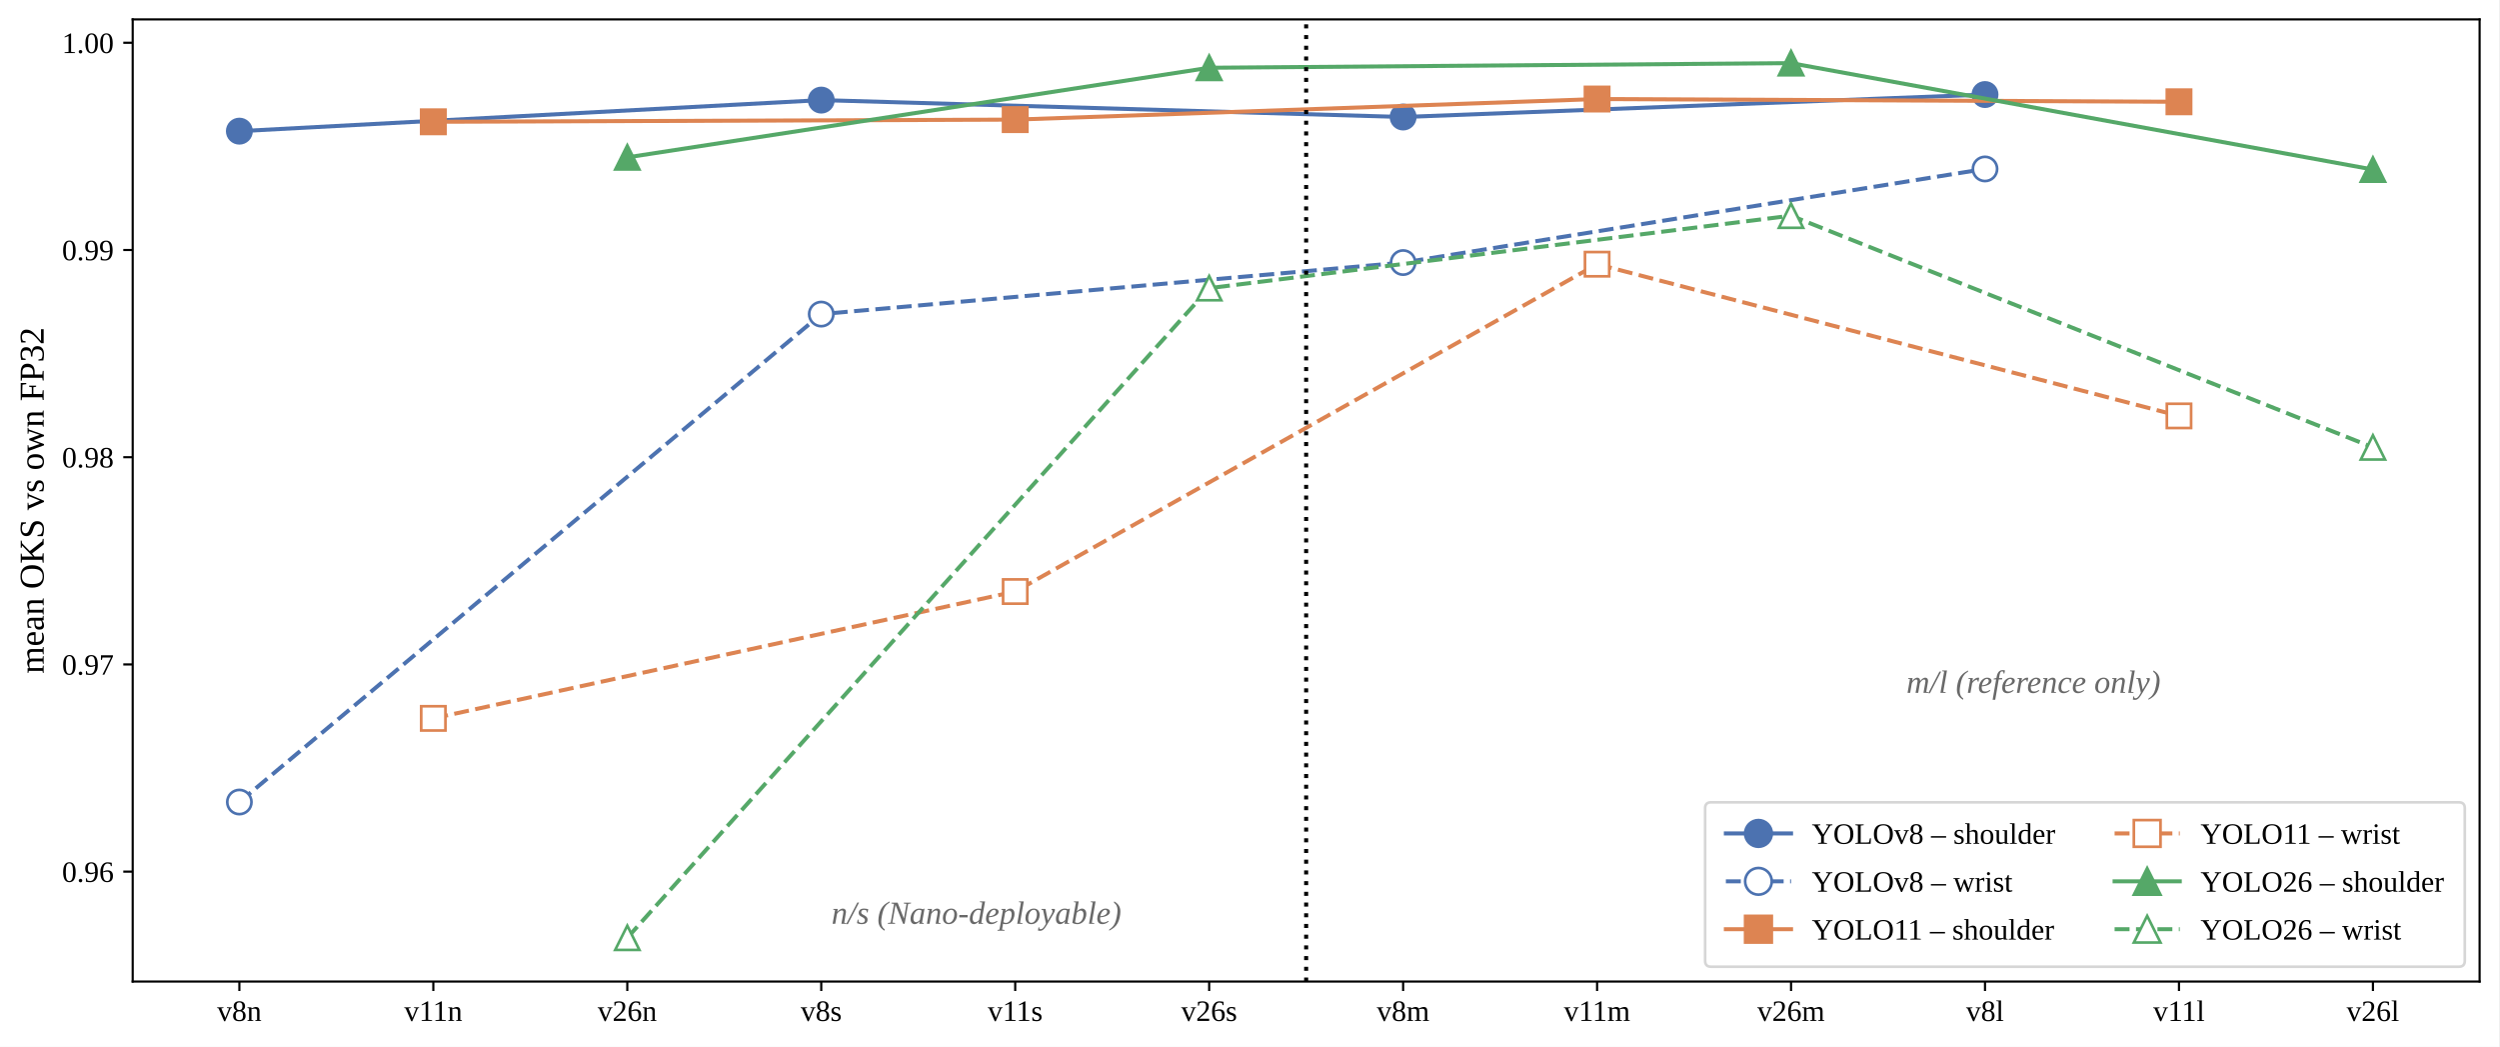
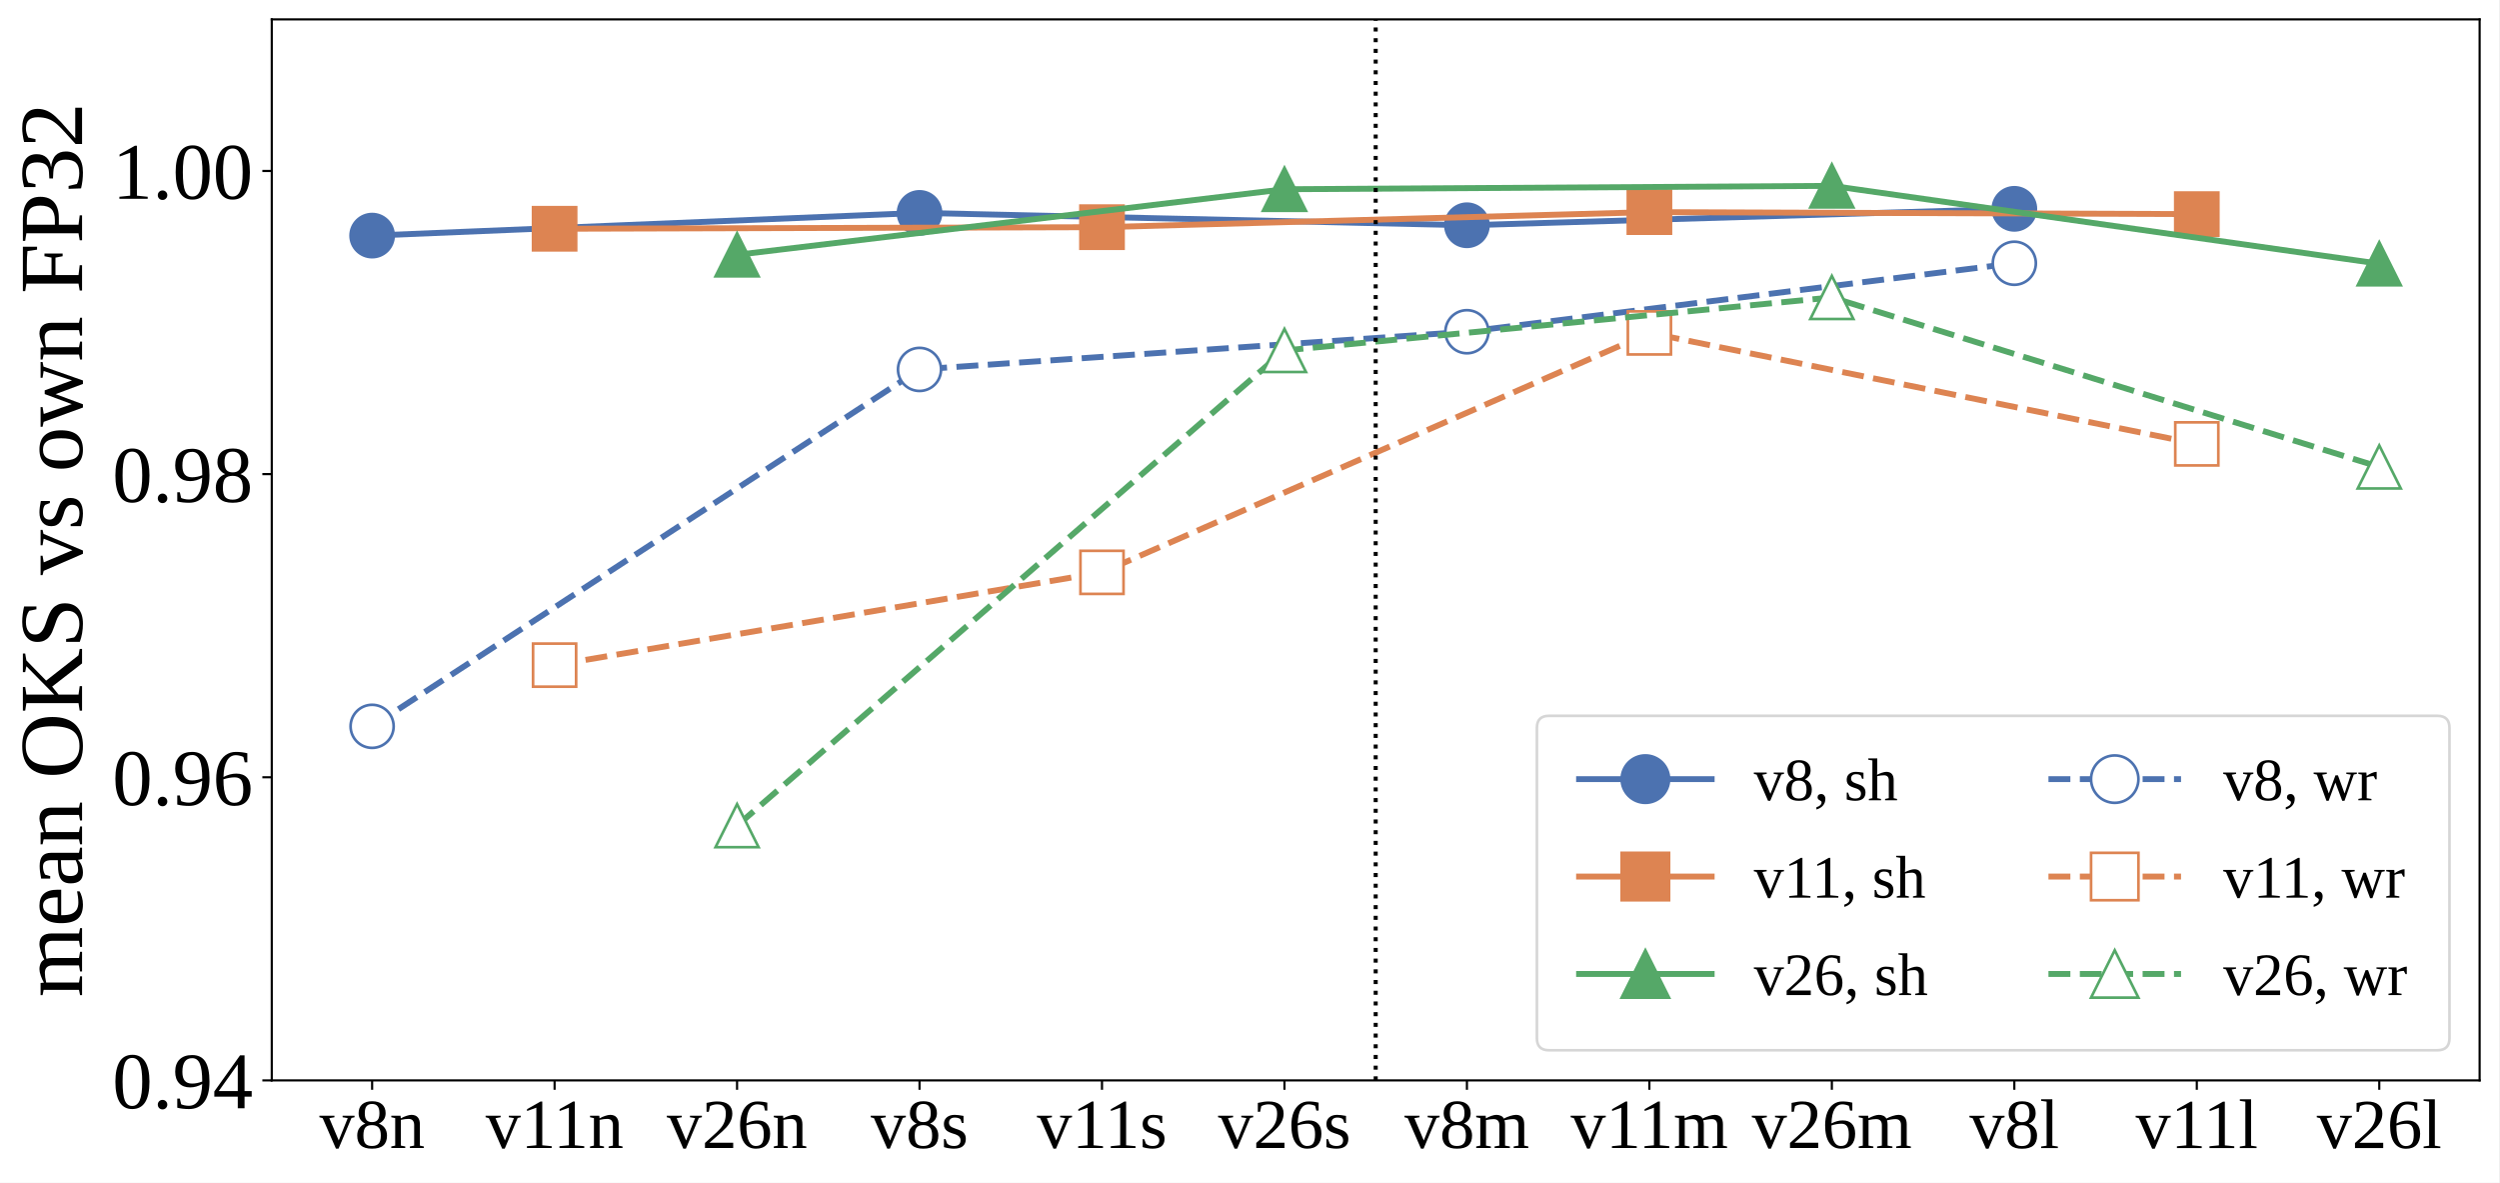
- <svg xmlns="http://www.w3.org/2000/svg" xmlns:xlink="http://www.w3.org/1999/xlink" width="927.89pt" height="388.518pt" viewBox="0 0 927.89 388.518" version="1.1">
+ <svg xmlns="http://www.w3.org/2000/svg" xmlns:xlink="http://www.w3.org/1999/xlink" width="928.481pt" height="439.227pt" viewBox="0 0 928.481 439.227" version="1.1">
  <defs>
    <style type="text/css">*{stroke-linejoin: round; stroke-linecap: butt}</style>
  </defs>
  <g id="figure_1">
    <g id="patch_1">
-       <path d="M 0 388.518  L 927.89 388.518  L 927.89 0  L 0 0  z " style="fill: #ffffff" />
+       <path d="M 0 439.227  L 928.481 439.227  L 928.481 0  L 0 0  z " style="fill: #ffffff" />
    </g>
    <g id="axes_1">
      <g id="patch_2">
-         <path d="M 49.269 364.306  L 920.69 364.306  L 920.69 7.2  L 49.269 7.2  z " style="fill: #ffffff" />
+         <path d="M 100.974 401.252  L 921.281 401.252  L 921.281 7.2  L 100.974 7.2  z " style="fill: #ffffff" />
      </g>
      <g id="matplotlib.axis_1">
        <g id="xtick_1">
          <g id="line2d_1">
            <defs>
-               <path id="mebf19d5b9d" d="M 0 0  L 0 3.5  " style="stroke: #000000; stroke-width: 0.8" />
+               <path id="m2d4d704c26" d="M 0 0  L 0 3.5  " style="stroke: #000000; stroke-width: 0.8" />
            </defs>
            <g>
-               <use xlink:href="#mebf19d5b9d" x="88.879" y="364.306" style="stroke: #000000; stroke-width: 0.8" />
+               <use xlink:href="#m2d4d704c26" x="138.26" y="401.252" style="stroke: #000000; stroke-width: 0.8" />
            </g>
          </g>
          <g id="text_1">
-             <text style="font-size: 11px; font-family: 'Times New Roman'; text-anchor: middle" x="88.879" y="378.933" transform="rotate(-0 88.87937 378.9329)">v8n</text>
+             <text style="font-size: 26.12px; font-family: 'Times New Roman'; text-anchor: middle" x="138.26" y="426.363" transform="rotate(-0 138.2605 426.3627)">v8n</text>
          </g>
        </g>
        <g id="xtick_2">
          <g id="line2d_2">
            <g>
-               <use xlink:href="#mebf19d5b9d" x="160.898" y="364.306" style="stroke: #000000; stroke-width: 0.8" />
+               <use xlink:href="#m2d4d704c26" x="206.054" y="401.252" style="stroke: #000000; stroke-width: 0.8" />
            </g>
          </g>
          <g id="text_2">
-             <text style="font-size: 11px; font-family: 'Times New Roman'; text-anchor: middle" x="160.898" y="378.933" transform="rotate(-0 160.8976 378.9329)">v11n</text>
+             <text style="font-size: 26.12px; font-family: 'Times New Roman'; text-anchor: middle" x="206.054" y="426.363" transform="rotate(-0 206.0544 426.3627)">v11n</text>
          </g>
        </g>
        <g id="xtick_3">
          <g id="line2d_3">
            <g>
-               <use xlink:href="#mebf19d5b9d" x="232.916" y="364.306" style="stroke: #000000; stroke-width: 0.8" />
+               <use xlink:href="#m2d4d704c26" x="273.848" y="401.252" style="stroke: #000000; stroke-width: 0.8" />
            </g>
          </g>
          <g id="text_3">
-             <text style="font-size: 11px; font-family: 'Times New Roman'; text-anchor: middle" x="232.916" y="378.933" transform="rotate(-0 232.9158 378.9329)">v26n</text>
+             <text style="font-size: 26.12px; font-family: 'Times New Roman'; text-anchor: middle" x="273.848" y="426.363" transform="rotate(-0 273.8484 426.3627)">v26n</text>
          </g>
        </g>
        <g id="xtick_4">
          <g id="line2d_4">
            <g>
-               <use xlink:href="#mebf19d5b9d" x="304.934" y="364.306" style="stroke: #000000; stroke-width: 0.8" />
+               <use xlink:href="#m2d4d704c26" x="341.642" y="401.252" style="stroke: #000000; stroke-width: 0.8" />
            </g>
          </g>
          <g id="text_4">
-             <text style="font-size: 11px; font-family: 'Times New Roman'; text-anchor: middle" x="304.934" y="378.933" transform="rotate(-0 304.9341 378.9329)">v8s</text>
+             <text style="font-size: 26.12px; font-family: 'Times New Roman'; text-anchor: middle" x="341.642" y="426.363" transform="rotate(-0 341.6423 426.3627)">v8s</text>
          </g>
        </g>
        <g id="xtick_5">
          <g id="line2d_5">
            <g>
-               <use xlink:href="#mebf19d5b9d" x="376.952" y="364.306" style="stroke: #000000; stroke-width: 0.8" />
+               <use xlink:href="#m2d4d704c26" x="409.436" y="401.252" style="stroke: #000000; stroke-width: 0.8" />
            </g>
          </g>
          <g id="text_5">
-             <text style="font-size: 11px; font-family: 'Times New Roman'; text-anchor: middle" x="376.952" y="378.933" transform="rotate(-0 376.9523 378.9329)">v11s</text>
+             <text style="font-size: 26.12px; font-family: 'Times New Roman'; text-anchor: middle" x="409.436" y="426.363" transform="rotate(-0 409.4363 426.3627)">v11s</text>
          </g>
        </g>
        <g id="xtick_6">
          <g id="line2d_6">
            <g>
-               <use xlink:href="#mebf19d5b9d" x="448.971" y="364.306" style="stroke: #000000; stroke-width: 0.8" />
+               <use xlink:href="#m2d4d704c26" x="477.23" y="401.252" style="stroke: #000000; stroke-width: 0.8" />
            </g>
          </g>
          <g id="text_6">
-             <text style="font-size: 11px; font-family: 'Times New Roman'; text-anchor: middle" x="448.971" y="378.933" transform="rotate(-0 448.9706 378.9329)">v26s</text>
+             <text style="font-size: 26.12px; font-family: 'Times New Roman'; text-anchor: middle" x="477.23" y="426.363" transform="rotate(-0 477.2302 426.3627)">v26s</text>
          </g>
        </g>
        <g id="xtick_7">
          <g id="line2d_7">
            <g>
-               <use xlink:href="#mebf19d5b9d" x="520.989" y="364.306" style="stroke: #000000; stroke-width: 0.8" />
+               <use xlink:href="#m2d4d704c26" x="545.024" y="401.252" style="stroke: #000000; stroke-width: 0.8" />
            </g>
          </g>
          <g id="text_7">
-             <text style="font-size: 11px; font-family: 'Times New Roman'; text-anchor: middle" x="520.989" y="378.933" transform="rotate(-0 520.9888 378.9329)">v8m</text>
+             <text style="font-size: 26.12px; font-family: 'Times New Roman'; text-anchor: middle" x="545.024" y="426.363" transform="rotate(-0 545.0242 426.3627)">v8m</text>
          </g>
        </g>
        <g id="xtick_8">
          <g id="line2d_8">
            <g>
-               <use xlink:href="#mebf19d5b9d" x="593.007" y="364.306" style="stroke: #000000; stroke-width: 0.8" />
+               <use xlink:href="#m2d4d704c26" x="612.818" y="401.252" style="stroke: #000000; stroke-width: 0.8" />
            </g>
          </g>
          <g id="text_8">
-             <text style="font-size: 11px; font-family: 'Times New Roman'; text-anchor: middle" x="593.007" y="378.933" transform="rotate(-0 593.007 378.9329)">v11m</text>
+             <text style="font-size: 26.12px; font-family: 'Times New Roman'; text-anchor: middle" x="612.818" y="426.363" transform="rotate(-0 612.8181 426.3627)">v11m</text>
          </g>
        </g>
        <g id="xtick_9">
          <g id="line2d_9">
            <g>
-               <use xlink:href="#mebf19d5b9d" x="665.025" y="364.306" style="stroke: #000000; stroke-width: 0.8" />
+               <use xlink:href="#m2d4d704c26" x="680.612" y="401.252" style="stroke: #000000; stroke-width: 0.8" />
            </g>
          </g>
          <g id="text_9">
-             <text style="font-size: 11px; font-family: 'Times New Roman'; text-anchor: middle" x="665.025" y="378.933" transform="rotate(-0 665.0253 378.9329)">v26m</text>
+             <text style="font-size: 26.12px; font-family: 'Times New Roman'; text-anchor: middle" x="680.612" y="426.363" transform="rotate(-0 680.6121 426.3627)">v26m</text>
          </g>
        </g>
        <g id="xtick_10">
          <g id="line2d_10">
            <g>
-               <use xlink:href="#mebf19d5b9d" x="737.043" y="364.306" style="stroke: #000000; stroke-width: 0.8" />
+               <use xlink:href="#m2d4d704c26" x="748.406" y="401.252" style="stroke: #000000; stroke-width: 0.8" />
            </g>
          </g>
          <g id="text_10">
-             <text style="font-size: 11px; font-family: 'Times New Roman'; text-anchor: middle" x="737.043" y="378.944" transform="rotate(-0 737.0435 378.9441)">v8l</text>
+             <text style="font-size: 26.12px; font-family: 'Times New Roman'; text-anchor: middle" x="748.406" y="426.389" transform="rotate(-0 748.406 426.3892)">v8l</text>
          </g>
        </g>
        <g id="xtick_11">
          <g id="line2d_11">
            <g>
-               <use xlink:href="#mebf19d5b9d" x="809.062" y="364.306" style="stroke: #000000; stroke-width: 0.8" />
+               <use xlink:href="#m2d4d704c26" x="816.2" y="401.252" style="stroke: #000000; stroke-width: 0.8" />
            </g>
          </g>
          <g id="text_11">
-             <text style="font-size: 11px; font-family: 'Times New Roman'; text-anchor: middle" x="809.062" y="378.944" transform="rotate(-0 809.0617 378.9441)">v11l</text>
+             <text style="font-size: 26.12px; font-family: 'Times New Roman'; text-anchor: middle" x="816.2" y="426.389" transform="rotate(-0 816.2 426.3892)">v11l</text>
          </g>
        </g>
        <g id="xtick_12">
          <g id="line2d_12">
            <g>
-               <use xlink:href="#mebf19d5b9d" x="881.08" y="364.306" style="stroke: #000000; stroke-width: 0.8" />
+               <use xlink:href="#m2d4d704c26" x="883.994" y="401.252" style="stroke: #000000; stroke-width: 0.8" />
            </g>
          </g>
          <g id="text_12">
-             <text style="font-size: 11px; font-family: 'Times New Roman'; text-anchor: middle" x="881.08" y="378.944" transform="rotate(-0 881.08 378.9441)">v26l</text>
+             <text style="font-size: 26.12px; font-family: 'Times New Roman'; text-anchor: middle" x="883.994" y="426.389" transform="rotate(-0 883.9939 426.3892)">v26l</text>
          </g>
        </g>
      </g>
      <g id="matplotlib.axis_2">
        <g id="ytick_1">
          <g id="line2d_13">
            <defs>
-               <path id="m94393e2279" d="M 0 0  L -3.5 0  " style="stroke: #000000; stroke-width: 0.8" />
+               <path id="m3ae238122a" d="M 0 0  L -3.5 0  " style="stroke: #000000; stroke-width: 0.8" />
            </defs>
            <g>
-               <use xlink:href="#m94393e2279" x="49.269" y="323.514" style="stroke: #000000; stroke-width: 0.8" />
+               <use xlink:href="#m3ae238122a" x="100.974" y="401.252" style="stroke: #000000; stroke-width: 0.8" />
            </g>
          </g>
          <g id="text_13">
-             <text style="font-size: 11px; font-family: 'Times New Roman'; text-anchor: end" x="42.269" y="327.327" transform="rotate(-0 42.26934 327.3272)">0.96</text>
+             <text style="font-size: 29.852px; font-family: 'Times New Roman'; text-anchor: end" x="93.974" y="411.601" transform="rotate(-0 93.97378 411.601)">0.94</text>
          </g>
        </g>
        <g id="ytick_2">
          <g id="line2d_14">
            <g>
-               <use xlink:href="#m94393e2279" x="49.269" y="246.604" style="stroke: #000000; stroke-width: 0.8" />
+               <use xlink:href="#m3ae238122a" x="100.974" y="288.666" style="stroke: #000000; stroke-width: 0.8" />
            </g>
          </g>
          <g id="text_14">
-             <text style="font-size: 11px; font-family: 'Times New Roman'; text-anchor: end" x="42.269" y="250.417" transform="rotate(-0 42.26934 250.4171)">0.97</text>
+             <text style="font-size: 29.852px; font-family: 'Times New Roman'; text-anchor: end" x="93.974" y="299.015" transform="rotate(-0 93.97378 299.0147)">0.96</text>
          </g>
        </g>
        <g id="ytick_3">
          <g id="line2d_15">
            <g>
-               <use xlink:href="#m94393e2279" x="49.269" y="169.693" style="stroke: #000000; stroke-width: 0.8" />
+               <use xlink:href="#m3ae238122a" x="100.974" y="176.079" style="stroke: #000000; stroke-width: 0.8" />
            </g>
          </g>
          <g id="text_15">
-             <text style="font-size: 11px; font-family: 'Times New Roman'; text-anchor: end" x="42.269" y="173.507" transform="rotate(-0 42.26934 173.5069)">0.98</text>
+             <text style="font-size: 29.852px; font-family: 'Times New Roman'; text-anchor: end" x="93.974" y="186.428" transform="rotate(-0 93.97378 186.4284)">0.98</text>
          </g>
        </g>
        <g id="ytick_4">
          <g id="line2d_16">
            <g>
-               <use xlink:href="#m94393e2279" x="49.269" y="92.783" style="stroke: #000000; stroke-width: 0.8" />
+               <use xlink:href="#m3ae238122a" x="100.974" y="63.493" style="stroke: #000000; stroke-width: 0.8" />
            </g>
          </g>
          <g id="text_16">
-             <text style="font-size: 11px; font-family: 'Times New Roman'; text-anchor: end" x="42.269" y="96.597" transform="rotate(-0 42.26934 96.59677)">0.99</text>
-           </g>
-         </g>
-         <g id="ytick_5">
-           <g id="line2d_17">
-             <g>
-               <use xlink:href="#m94393e2279" x="49.269" y="15.873" style="stroke: #000000; stroke-width: 0.8" />
-             </g>
-           </g>
-           <g id="text_17">
-             <text style="font-size: 11px; font-family: 'Times New Roman'; text-anchor: end" x="42.269" y="19.687" transform="rotate(-0 42.26934 19.68662)">1.00</text>
-           </g>
-         </g>
-         <g id="text_18">
-           <text style="font-size: 13px; font-family: 'Times New Roman'; text-anchor: middle" x="16.214" y="185.753" transform="rotate(-90 16.21367 185.753)">mean OKS vs own FP32</text>
+             <text style="font-size: 29.852px; font-family: 'Times New Roman'; text-anchor: end" x="93.974" y="73.842" transform="rotate(-0 93.97378 73.84214)">1.00</text>
+           </g>
+         </g>
+         <g id="text_17">
+           <text style="font-size: 33.583px; font-family: 'Times New Roman'; text-anchor: middle" x="30.485" y="204.226" transform="rotate(-90 30.48525 204.226)">mean OKS vs own FP32</text>
+         </g>
+       </g>
+       <g id="line2d_17">
+         <path d="M 138.26 87.505  L 341.642 79.069  L 545.024 83.663  L 748.406 77.56  " clip-path="url(#p56a1a24f0c)" style="fill: none; stroke: #4c72b0; stroke-width: 2.2; stroke-linecap: square" />
+         <defs>
+           <path id="m0bc72d9ed8" d="M 0 8  C 2.122 8 4.157 7.157 5.657 5.657  C 7.157 4.157 8 2.122 8 0  C 8 -2.122 7.157 -4.157 5.657 -5.657  C 4.157 -7.157 2.122 -8 0 -8  C -2.122 -8 -4.157 -7.157 -5.657 -5.657  C -7.157 -4.157 -8 -2.122 -8 0  C -8 2.122 -7.157 4.157 -5.657 5.657  C -4.157 7.157 -2.122 8 0 8  z " style="stroke: #4c72b0" />
+         </defs>
+         <g clip-path="url(#p56a1a24f0c)">
+           <use xlink:href="#m0bc72d9ed8" x="138.26" y="87.505" style="fill: #4c72b0; stroke: #4c72b0" />
+           <use xlink:href="#m0bc72d9ed8" x="341.642" y="79.069" style="fill: #4c72b0; stroke: #4c72b0" />
+           <use xlink:href="#m0bc72d9ed8" x="545.024" y="83.663" style="fill: #4c72b0; stroke: #4c72b0" />
+           <use xlink:href="#m0bc72d9ed8" x="748.406" y="77.56" style="fill: #4c72b0; stroke: #4c72b0" />
        </g>
      </g>
      <g id="line2d_18">
-         <path d="M 88.879 48.679  L 304.934 37.154  L 520.989 43.43  L 737.043 35.092  " clip-path="url(#p3ad12460ae)" style="fill: none; stroke: #4c72b0; stroke-width: 1.5; stroke-linecap: square" />
-         <defs>
-           <path id="m811d086d31" d="M 0 4.5  C 1.193 4.5 2.338 4.026 3.182 3.182  C 4.026 2.338 4.5 1.193 4.5 0  C 4.5 -1.193 4.026 -2.338 3.182 -3.182  C 2.338 -4.026 1.193 -4.5 0 -4.5  C -1.193 -4.5 -2.338 -4.026 -3.182 -3.182  C -4.026 -2.338 -4.5 -1.193 -4.5 0  C -4.5 1.193 -4.026 2.338 -3.182 3.182  C -2.338 4.026 -1.193 4.5 0 4.5  z " style="stroke: #4c72b0" />
-         </defs>
-         <g clip-path="url(#p3ad12460ae)">
-           <use xlink:href="#m811d086d31" x="88.879" y="48.679" style="fill: #4c72b0; stroke: #4c72b0" />
-           <use xlink:href="#m811d086d31" x="304.934" y="37.154" style="fill: #4c72b0; stroke: #4c72b0" />
-           <use xlink:href="#m811d086d31" x="520.989" y="43.43" style="fill: #4c72b0; stroke: #4c72b0" />
-           <use xlink:href="#m811d086d31" x="737.043" y="35.092" style="fill: #4c72b0; stroke: #4c72b0" />
+         <path d="M 138.26 269.757  L 341.642 137.201  L 545.024 123.203  L 748.406 97.768  " clip-path="url(#p56a1a24f0c)" style="fill: none; stroke-dasharray: 8.14,3.52; stroke-dashoffset: 0; stroke: #4c72b0; stroke-width: 2.2" />
+         <defs>
+           <path id="me9e9ee0fe6" d="M 0 8  C 2.122 8 4.157 7.157 5.657 5.657  C 7.157 4.157 8 2.122 8 0  C 8 -2.122 7.157 -4.157 5.657 -5.657  C 4.157 -7.157 2.122 -8 0 -8  C -2.122 -8 -4.157 -7.157 -5.657 -5.657  C -7.157 -4.157 -8 -2.122 -8 0  C -8 2.122 -7.157 4.157 -5.657 5.657  C -4.157 7.157 -2.122 8 0 8  z " style="stroke: #4c72b0" />
+         </defs>
+         <g clip-path="url(#p56a1a24f0c)">
+           <use xlink:href="#me9e9ee0fe6" x="138.26" y="269.757" style="fill: #ffffff; stroke: #4c72b0" />
+           <use xlink:href="#me9e9ee0fe6" x="341.642" y="137.201" style="fill: #ffffff; stroke: #4c72b0" />
+           <use xlink:href="#me9e9ee0fe6" x="545.024" y="123.203" style="fill: #ffffff; stroke: #4c72b0" />
+           <use xlink:href="#me9e9ee0fe6" x="748.406" y="97.768" style="fill: #ffffff; stroke: #4c72b0" />
        </g>
      </g>
      <g id="line2d_19">
-         <path d="M 88.879 297.68  L 304.934 116.576  L 520.989 97.451  L 737.043 62.702  " clip-path="url(#p3ad12460ae)" style="fill: none; stroke-dasharray: 5.55,2.4; stroke-dashoffset: 0; stroke: #4c72b0; stroke-width: 1.5" />
-         <defs>
-           <path id="mb75f1bf8c7" d="M 0 4.5  C 1.193 4.5 2.338 4.026 3.182 3.182  C 4.026 2.338 4.5 1.193 4.5 0  C 4.5 -1.193 4.026 -2.338 3.182 -3.182  C 2.338 -4.026 1.193 -4.5 0 -4.5  C -1.193 -4.5 -2.338 -4.026 -3.182 -3.182  C -4.026 -2.338 -4.5 -1.193 -4.5 0  C -4.5 1.193 -4.026 2.338 -3.182 3.182  C -2.338 4.026 -1.193 4.5 0 4.5  z " style="stroke: #4c72b0" />
-         </defs>
-         <g clip-path="url(#p3ad12460ae)">
-           <use xlink:href="#mb75f1bf8c7" x="88.879" y="297.68" style="fill: #ffffff; stroke: #4c72b0" />
-           <use xlink:href="#mb75f1bf8c7" x="304.934" y="116.576" style="fill: #ffffff; stroke: #4c72b0" />
-           <use xlink:href="#mb75f1bf8c7" x="520.989" y="97.451" style="fill: #ffffff; stroke: #4c72b0" />
-           <use xlink:href="#mb75f1bf8c7" x="737.043" y="62.702" style="fill: #ffffff; stroke: #4c72b0" />
+         <path d="M 206.054 84.963  L 409.436 84.371  L 612.818 78.776  L 816.2 79.526  " clip-path="url(#p56a1a24f0c)" style="fill: none; stroke: #dd8452; stroke-width: 2.2; stroke-linecap: square" />
+         <defs>
+           <path id="m1655abd77e" d="M -8 8  L 8 8  L 8 -8  L -8 -8  z " style="stroke: #dd8452; stroke-linejoin: miter" />
+         </defs>
+         <g clip-path="url(#p56a1a24f0c)">
+           <use xlink:href="#m1655abd77e" x="206.054" y="84.963" style="fill: #dd8452; stroke: #dd8452; stroke-linejoin: miter" />
+           <use xlink:href="#m1655abd77e" x="409.436" y="84.371" style="fill: #dd8452; stroke: #dd8452; stroke-linejoin: miter" />
+           <use xlink:href="#m1655abd77e" x="612.818" y="78.776" style="fill: #dd8452; stroke: #dd8452; stroke-linejoin: miter" />
+           <use xlink:href="#m1655abd77e" x="816.2" y="79.526" style="fill: #dd8452; stroke: #dd8452; stroke-linejoin: miter" />
        </g>
      </g>
      <g id="line2d_20">
-         <path d="M 160.898 45.206  L 376.952 44.397  L 593.007 36.753  L 809.062 37.778  " clip-path="url(#p3ad12460ae)" style="fill: none; stroke: #dd8452; stroke-width: 1.5; stroke-linecap: square" />
-         <defs>
-           <path id="m7980533d68" d="M -4.5 4.5  L 4.5 4.5  L 4.5 -4.5  L -4.5 -4.5  z " style="stroke: #dd8452; stroke-linejoin: miter" />
-         </defs>
-         <g clip-path="url(#p3ad12460ae)">
-           <use xlink:href="#m7980533d68" x="160.898" y="45.206" style="fill: #dd8452; stroke: #dd8452; stroke-linejoin: miter" />
-           <use xlink:href="#m7980533d68" x="376.952" y="44.397" style="fill: #dd8452; stroke: #dd8452; stroke-linejoin: miter" />
-           <use xlink:href="#m7980533d68" x="593.007" y="36.753" style="fill: #dd8452; stroke: #dd8452; stroke-linejoin: miter" />
-           <use xlink:href="#m7980533d68" x="809.062" y="37.778" style="fill: #dd8452; stroke: #dd8452; stroke-linejoin: miter" />
+         <path d="M 206.054 247.03  L 409.436 212.572  L 612.818 123.643  L 816.2 164.857  " clip-path="url(#p56a1a24f0c)" style="fill: none; stroke-dasharray: 8.14,3.52; stroke-dashoffset: 0; stroke: #dd8452; stroke-width: 2.2" />
+         <defs>
+           <path id="m5c9ee6f3b7" d="M -8 8  L 8 8  L 8 -8  L -8 -8  z " style="stroke: #dd8452; stroke-linejoin: miter" />
+         </defs>
+         <g clip-path="url(#p56a1a24f0c)">
+           <use xlink:href="#m5c9ee6f3b7" x="206.054" y="247.03" style="fill: #ffffff; stroke: #dd8452; stroke-linejoin: miter" />
+           <use xlink:href="#m5c9ee6f3b7" x="409.436" y="212.572" style="fill: #ffffff; stroke: #dd8452; stroke-linejoin: miter" />
+           <use xlink:href="#m5c9ee6f3b7" x="612.818" y="123.643" style="fill: #ffffff; stroke: #dd8452; stroke-linejoin: miter" />
+           <use xlink:href="#m5c9ee6f3b7" x="816.2" y="164.857" style="fill: #ffffff; stroke: #dd8452; stroke-linejoin: miter" />
        </g>
      </g>
      <g id="line2d_21">
-         <path d="M 160.898 266.629  L 376.952 219.551  L 593.007 98.053  L 809.062 154.361  " clip-path="url(#p3ad12460ae)" style="fill: none; stroke-dasharray: 5.55,2.4; stroke-dashoffset: 0; stroke: #dd8452; stroke-width: 1.5" />
-         <defs>
-           <path id="m6312118e41" d="M -4.5 4.5  L 4.5 4.5  L 4.5 -4.5  L -4.5 -4.5  z " style="stroke: #dd8452; stroke-linejoin: miter" />
-         </defs>
-         <g clip-path="url(#p3ad12460ae)">
-           <use xlink:href="#m6312118e41" x="160.898" y="266.629" style="fill: #ffffff; stroke: #dd8452; stroke-linejoin: miter" />
-           <use xlink:href="#m6312118e41" x="376.952" y="219.551" style="fill: #ffffff; stroke: #dd8452; stroke-linejoin: miter" />
-           <use xlink:href="#m6312118e41" x="593.007" y="98.053" style="fill: #ffffff; stroke: #dd8452; stroke-linejoin: miter" />
-           <use xlink:href="#m6312118e41" x="809.062" y="154.361" style="fill: #ffffff; stroke: #dd8452; stroke-linejoin: miter" />
+         <path d="M 273.848 94.622  L 477.23 70.283  L 680.612 69.026  L 883.994 97.936  " clip-path="url(#p56a1a24f0c)" style="fill: none; stroke: #55a868; stroke-width: 2.2; stroke-linecap: square" />
+         <defs>
+           <path id="m921fff3f39" d="M 0 -8  L -8 8  L 8 8  z " style="stroke: #55a868; stroke-linejoin: miter" />
+         </defs>
+         <g clip-path="url(#p56a1a24f0c)">
+           <use xlink:href="#m921fff3f39" x="273.848" y="94.622" style="fill: #55a868; stroke: #55a868; stroke-linejoin: miter" />
+           <use xlink:href="#m921fff3f39" x="477.23" y="70.283" style="fill: #55a868; stroke: #55a868; stroke-linejoin: miter" />
+           <use xlink:href="#m921fff3f39" x="680.612" y="69.026" style="fill: #55a868; stroke: #55a868; stroke-linejoin: miter" />
+           <use xlink:href="#m921fff3f39" x="883.994" y="97.936" style="fill: #55a868; stroke: #55a868; stroke-linejoin: miter" />
        </g>
      </g>
      <g id="line2d_22">
-         <path d="M 232.916 58.402  L 448.971 25.15  L 665.025 23.432  L 881.08 62.931  " clip-path="url(#p3ad12460ae)" style="fill: none; stroke: #55a868; stroke-width: 1.5; stroke-linecap: square" />
-         <defs>
-           <path id="m14a86aea27" d="M 0 -4.5  L -4.5 4.5  L 4.5 4.5  z " style="stroke: #55a868; stroke-linejoin: miter" />
-         </defs>
-         <g clip-path="url(#p3ad12460ae)">
-           <use xlink:href="#m14a86aea27" x="232.916" y="58.402" style="fill: #55a868; stroke: #55a868; stroke-linejoin: miter" />
-           <use xlink:href="#m14a86aea27" x="448.971" y="25.15" style="fill: #55a868; stroke: #55a868; stroke-linejoin: miter" />
-           <use xlink:href="#m14a86aea27" x="665.025" y="23.432" style="fill: #55a868; stroke: #55a868; stroke-linejoin: miter" />
-           <use xlink:href="#m14a86aea27" x="881.08" y="62.931" style="fill: #55a868; stroke: #55a868; stroke-linejoin: miter" />
+         <path d="M 273.848 306.642  L 477.23 130.156  L 680.612 110.468  L 883.994 173.414  " clip-path="url(#p56a1a24f0c)" style="fill: none; stroke-dasharray: 8.14,3.52; stroke-dashoffset: 0; stroke: #55a868; stroke-width: 2.2" />
+         <defs>
+           <path id="mc5ef78ca3e" d="M 0 -8  L -8 8  L 8 8  z " style="stroke: #55a868; stroke-linejoin: miter" />
+         </defs>
+         <g clip-path="url(#p56a1a24f0c)">
+           <use xlink:href="#mc5ef78ca3e" x="273.848" y="306.642" style="fill: #ffffff; stroke: #55a868; stroke-linejoin: miter" />
+           <use xlink:href="#mc5ef78ca3e" x="477.23" y="130.156" style="fill: #ffffff; stroke: #55a868; stroke-linejoin: miter" />
+           <use xlink:href="#mc5ef78ca3e" x="680.612" y="110.468" style="fill: #ffffff; stroke: #55a868; stroke-linejoin: miter" />
+           <use xlink:href="#mc5ef78ca3e" x="883.994" y="173.414" style="fill: #ffffff; stroke: #55a868; stroke-linejoin: miter" />
        </g>
      </g>
      <g id="line2d_23">
-         <path d="M 232.916 348.074  L 448.971 106.951  L 665.025 80.053  L 881.08 166.052  " clip-path="url(#p3ad12460ae)" style="fill: none; stroke-dasharray: 5.55,2.4; stroke-dashoffset: 0; stroke: #55a868; stroke-width: 1.5" />
-         <defs>
-           <path id="m2ac35c9e30" d="M 0 -4.5  L -4.5 4.5  L 4.5 4.5  z " style="stroke: #55a868; stroke-linejoin: miter" />
-         </defs>
-         <g clip-path="url(#p3ad12460ae)">
-           <use xlink:href="#m2ac35c9e30" x="232.916" y="348.074" style="fill: #ffffff; stroke: #55a868; stroke-linejoin: miter" />
-           <use xlink:href="#m2ac35c9e30" x="448.971" y="106.951" style="fill: #ffffff; stroke: #55a868; stroke-linejoin: miter" />
-           <use xlink:href="#m2ac35c9e30" x="665.025" y="80.053" style="fill: #ffffff; stroke: #55a868; stroke-linejoin: miter" />
-           <use xlink:href="#m2ac35c9e30" x="881.08" y="166.052" style="fill: #ffffff; stroke: #55a868; stroke-linejoin: miter" />
-         </g>
-       </g>
-       <g id="line2d_24">
-         <path d="M 484.98 364.306  L 484.98 7.2  " clip-path="url(#p3ad12460ae)" style="fill: none; stroke-dasharray: 1.5,2.475; stroke-dashoffset: 0; stroke: #000000; stroke-width: 1.5" />
+         <path d="M 511.127 401.252  L 511.127 7.2  " clip-path="url(#p56a1a24f0c)" style="fill: none; stroke-dasharray: 1.5,2.475; stroke-dashoffset: 0; stroke: #000000; stroke-width: 1.5" />
      </g>
      <g id="patch_3">
-         <path d="M 49.269 364.306  L 49.269 7.2  " style="fill: none; stroke: #000000; stroke-width: 0.8; stroke-linejoin: miter; stroke-linecap: square" />
+         <path d="M 100.974 401.252  L 100.974 7.2  " style="fill: none; stroke: #000000; stroke-width: 0.8; stroke-linejoin: miter; stroke-linecap: square" />
      </g>
      <g id="patch_4">
-         <path d="M 920.69 364.306  L 920.69 7.2  " style="fill: none; stroke: #000000; stroke-width: 0.8; stroke-linejoin: miter; stroke-linecap: square" />
+         <path d="M 921.281 401.252  L 921.281 7.2  " style="fill: none; stroke: #000000; stroke-width: 0.8; stroke-linejoin: miter; stroke-linecap: square" />
      </g>
      <g id="patch_5">
-         <path d="M 49.269 364.306  L 920.69 364.306  " style="fill: none; stroke: #000000; stroke-width: 0.8; stroke-linejoin: miter; stroke-linecap: square" />
+         <path d="M 100.974 401.252  L 921.281 401.252  " style="fill: none; stroke: #000000; stroke-width: 0.8; stroke-linejoin: miter; stroke-linecap: square" />
      </g>
      <g id="patch_6">
-         <path d="M 49.269 7.2  L 920.69 7.2  " style="fill: none; stroke: #000000; stroke-width: 0.8; stroke-linejoin: miter; stroke-linecap: square" />
-       </g>
-       <g id="text_19">
-         <text style="font-style: italic; font-size: 12px; font-family: 'Times New Roman'; text-anchor: middle; fill: #696969" x="362.549" y="342.88" transform="rotate(-0 362.5487 342.8796)">n/s (Nano-deployable)</text>
-       </g>
-       <g id="text_20">
-         <text style="font-style: italic; font-size: 12px; font-family: 'Times New Roman'; text-anchor: middle; fill: #696969" x="755.048" y="257.174" transform="rotate(-0 755.0481 257.1742)">m/l (reference only)</text>
+         <path d="M 100.974 7.2  L 921.281 7.2  " style="fill: none; stroke: #000000; stroke-width: 0.8; stroke-linejoin: miter; stroke-linecap: square" />
      </g>
      <g id="legend_1">
        <g id="patch_7">
-           <path d="M 635.322 358.806  L 912.99 358.806  Q 915.19 358.806 915.19 356.606  L 915.19 299.984  Q 915.19 297.784 912.99 297.784  L 635.322 297.784  Q 633.122 297.784 633.122 299.984  L 633.122 356.606  Q 633.122 358.806 635.322 358.806  z " style="fill: #ffffff; opacity: 0.8; stroke: #cccccc; stroke-linejoin: miter" />
+           <path d="M 575.499 390.058  L 905.608 390.058  Q 910.086 390.058 910.086 385.58  L 910.086 270.334  Q 910.086 265.856 905.608 265.856  L 575.499 265.856  Q 571.021 265.856 571.021 270.334  L 571.021 385.58  Q 571.021 390.058 575.499 390.058  z " style="fill: #ffffff; opacity: 0.8; stroke: #cccccc; stroke-linejoin: miter" />
+         </g>
+         <g id="line2d_24">
+           <path d="M 586.694 289.365  L 611.321 289.365  L 635.949 289.365  " style="fill: none; stroke: #4c72b0; stroke-width: 2.2; stroke-linecap: square" />
+           <defs>
+             <path id="ma5cc8cdcc0" d="M 0 8.8  C 2.334 8.8 4.572 7.873 6.223 6.223  C 7.873 4.572 8.8 2.334 8.8 0  C 8.8 -2.334 7.873 -4.572 6.223 -6.223  C 4.572 -7.873 2.334 -8.8 0 -8.8  C -2.334 -8.8 -4.572 -7.873 -6.223 -6.223  C -7.873 -4.572 -8.8 -2.334 -8.8 0  C -8.8 2.334 -7.873 4.572 -6.223 6.223  C -4.572 7.873 -2.334 8.8 0 8.8  z " style="stroke: #4c72b0" />
+           </defs>
+           <g>
+             <use xlink:href="#ma5cc8cdcc0" x="611.321" y="289.365" style="fill: #4c72b0; stroke: #4c72b0" />
+           </g>
+         </g>
+         <g id="text_18">
+           <text style="font-size: 22.389px; font-family: 'Times New Roman'; text-anchor: start" x="651.621" y="297.201" transform="rotate(-0 651.6212 297.2008)">v8, sh</text>
        </g>
        <g id="line2d_25">
-           <path d="M 640.822 309.334  L 652.923 309.334  L 665.023 309.334  " style="fill: none; stroke: #4c72b0; stroke-width: 1.5; stroke-linecap: square" />
-           <defs>
-             <path id="mf3065795d9" d="M 0 4.95  C 1.313 4.95 2.572 4.428 3.5 3.5  C 4.428 2.572 4.95 1.313 4.95 0  C 4.95 -1.313 4.428 -2.572 3.5 -3.5  C 2.572 -4.428 1.313 -4.95 0 -4.95  C -1.313 -4.95 -2.572 -4.428 -3.5 -3.5  C -4.428 -2.572 -4.95 -1.313 -4.95 0  C -4.95 1.313 -4.428 2.572 -3.5 3.5  C -2.572 4.428 -1.313 4.95 0 4.95  z " style="stroke: #4c72b0" />
-           </defs>
-           <g>
-             <use xlink:href="#mf3065795d9" x="652.923" y="309.334" style="fill: #4c72b0; stroke: #4c72b0" />
+           <path d="M 586.694 325.541  L 611.321 325.541  L 635.949 325.541  " style="fill: none; stroke: #dd8452; stroke-width: 2.2; stroke-linecap: square" />
+           <defs>
+             <path id="me2c53fab5b" d="M -8.8 8.8  L 8.8 8.8  L 8.8 -8.8  L -8.8 -8.8  z " style="stroke: #dd8452; stroke-linejoin: miter" />
+           </defs>
+           <g>
+             <use xlink:href="#me2c53fab5b" x="611.321" y="325.541" style="fill: #dd8452; stroke: #dd8452; stroke-linejoin: miter" />
+           </g>
+         </g>
+         <g id="text_19">
+           <text style="font-size: 22.389px; font-family: 'Times New Roman'; text-anchor: start" x="651.621" y="333.377" transform="rotate(-0 651.6212 333.3771)">v11, sh</text>
+         </g>
+         <g id="line2d_26">
+           <path d="M 586.694 361.717  L 611.321 361.717  L 635.949 361.717  " style="fill: none; stroke: #55a868; stroke-width: 2.2; stroke-linecap: square" />
+           <defs>
+             <path id="m67ca85a1ed" d="M 0 -8.8  L -8.8 8.8  L 8.8 8.8  z " style="stroke: #55a868; stroke-linejoin: miter" />
+           </defs>
+           <g>
+             <use xlink:href="#m67ca85a1ed" x="611.321" y="361.717" style="fill: #55a868; stroke: #55a868; stroke-linejoin: miter" />
+           </g>
+         </g>
+         <g id="text_20">
+           <text style="font-size: 22.389px; font-family: 'Times New Roman'; text-anchor: start" x="651.621" y="369.553" transform="rotate(-0 651.6212 369.5534)">v26, sh</text>
+         </g>
+         <g id="line2d_27">
+           <path d="M 761.085 289.365  L 785.713 289.365  L 810.34 289.365  " style="fill: none; stroke-dasharray: 8.14,3.52; stroke-dashoffset: 0; stroke: #4c72b0; stroke-width: 2.2" />
+           <defs>
+             <path id="m519c875143" d="M 0 8.8  C 2.334 8.8 4.572 7.873 6.223 6.223  C 7.873 4.572 8.8 2.334 8.8 0  C 8.8 -2.334 7.873 -4.572 6.223 -6.223  C 4.572 -7.873 2.334 -8.8 0 -8.8  C -2.334 -8.8 -4.572 -7.873 -6.223 -6.223  C -7.873 -4.572 -8.8 -2.334 -8.8 0  C -8.8 2.334 -7.873 4.572 -6.223 6.223  C -4.572 7.873 -2.334 8.8 0 8.8  z " style="stroke: #4c72b0" />
+           </defs>
+           <g>
+             <use xlink:href="#m519c875143" x="785.713" y="289.365" style="fill: #ffffff; stroke: #4c72b0" />
          </g>
        </g>
        <g id="text_21">
-           <text style="font-size: 11px; font-family: 'Times New Roman'; text-anchor: start" x="672.722" y="313.184" transform="rotate(-0 672.7225 313.1839)">YOLOv8 – shoulder</text>
-         </g>
-         <g id="line2d_26">
-           <path d="M 640.822 327.108  L 652.923 327.108  L 665.023 327.108  " style="fill: none; stroke-dasharray: 5.55,2.4; stroke-dashoffset: 0; stroke: #4c72b0; stroke-width: 1.5" />
-           <defs>
-             <path id="m7873dff92d" d="M 0 4.95  C 1.313 4.95 2.572 4.428 3.5 3.5  C 4.428 2.572 4.95 1.313 4.95 0  C 4.95 -1.313 4.428 -2.572 3.5 -3.5  C 2.572 -4.428 1.313 -4.95 0 -4.95  C -1.313 -4.95 -2.572 -4.428 -3.5 -3.5  C -4.428 -2.572 -4.95 -1.313 -4.95 0  C -4.95 1.313 -4.428 2.572 -3.5 3.5  C -2.572 4.428 -1.313 4.95 0 4.95  z " style="stroke: #4c72b0" />
-           </defs>
-           <g>
-             <use xlink:href="#m7873dff92d" x="652.923" y="327.108" style="fill: #ffffff; stroke: #4c72b0" />
+           <text style="font-size: 22.389px; font-family: 'Times New Roman'; text-anchor: start" x="826.013" y="297.201" transform="rotate(-0 826.0126 297.2008)">v8, wr</text>
+         </g>
+         <g id="line2d_28">
+           <path d="M 761.085 325.541  L 785.713 325.541  L 810.34 325.541  " style="fill: none; stroke-dasharray: 8.14,3.52; stroke-dashoffset: 0; stroke: #dd8452; stroke-width: 2.2" />
+           <defs>
+             <path id="m85162507c9" d="M -8.8 8.8  L 8.8 8.8  L 8.8 -8.8  L -8.8 -8.8  z " style="stroke: #dd8452; stroke-linejoin: miter" />
+           </defs>
+           <g>
+             <use xlink:href="#m85162507c9" x="785.713" y="325.541" style="fill: #ffffff; stroke: #dd8452; stroke-linejoin: miter" />
          </g>
        </g>
        <g id="text_22">
-           <text style="font-size: 11px; font-family: 'Times New Roman'; text-anchor: start" x="672.722" y="330.958" transform="rotate(-0 672.7225 330.9579)">YOLOv8 – wrist</text>
-         </g>
-         <g id="line2d_27">
-           <path d="M 640.822 344.882  L 652.923 344.882  L 665.023 344.882  " style="fill: none; stroke: #dd8452; stroke-width: 1.5; stroke-linecap: square" />
-           <defs>
-             <path id="m251f01a1d1" d="M -4.95 4.95  L 4.95 4.95  L 4.95 -4.95  L -4.95 -4.95  z " style="stroke: #dd8452; stroke-linejoin: miter" />
-           </defs>
-           <g>
-             <use xlink:href="#m251f01a1d1" x="652.923" y="344.882" style="fill: #dd8452; stroke: #dd8452; stroke-linejoin: miter" />
+           <text style="font-size: 22.389px; font-family: 'Times New Roman'; text-anchor: start" x="826.013" y="333.377" transform="rotate(-0 826.0126 333.3771)">v11, wr</text>
+         </g>
+         <g id="line2d_29">
+           <path d="M 761.085 361.717  L 785.713 361.717  L 810.34 361.717  " style="fill: none; stroke-dasharray: 8.14,3.52; stroke-dashoffset: 0; stroke: #55a868; stroke-width: 2.2" />
+           <defs>
+             <path id="m4235f7ee8d" d="M 0 -8.8  L -8.8 8.8  L 8.8 8.8  z " style="stroke: #55a868; stroke-linejoin: miter" />
+           </defs>
+           <g>
+             <use xlink:href="#m4235f7ee8d" x="785.713" y="361.717" style="fill: #ffffff; stroke: #55a868; stroke-linejoin: miter" />
          </g>
        </g>
        <g id="text_23">
-           <text style="font-size: 11px; font-family: 'Times New Roman'; text-anchor: start" x="672.722" y="348.732" transform="rotate(-0 672.7225 348.732)">YOLO11 – shoulder</text>
-         </g>
-         <g id="line2d_28">
-           <path d="M 785.156 309.334  L 797.256 309.334  L 809.356 309.334  " style="fill: none; stroke-dasharray: 5.55,2.4; stroke-dashoffset: 0; stroke: #dd8452; stroke-width: 1.5" />
-           <defs>
-             <path id="m27c7193db9" d="M -4.95 4.95  L 4.95 4.95  L 4.95 -4.95  L -4.95 -4.95  z " style="stroke: #dd8452; stroke-linejoin: miter" />
-           </defs>
-           <g>
-             <use xlink:href="#m27c7193db9" x="797.256" y="309.334" style="fill: #ffffff; stroke: #dd8452; stroke-linejoin: miter" />
-           </g>
-         </g>
-         <g id="text_24">
-           <text style="font-size: 11px; font-family: 'Times New Roman'; text-anchor: start" x="817.056" y="313.184" transform="rotate(-0 817.0562 313.1839)">YOLO11 – wrist</text>
-         </g>
-         <g id="line2d_29">
-           <path d="M 785.156 327.108  L 797.256 327.108  L 809.356 327.108  " style="fill: none; stroke: #55a868; stroke-width: 1.5; stroke-linecap: square" />
-           <defs>
-             <path id="m4705f116db" d="M 0 -4.95  L -4.95 4.95  L 4.95 4.95  z " style="stroke: #55a868; stroke-linejoin: miter" />
-           </defs>
-           <g>
-             <use xlink:href="#m4705f116db" x="797.256" y="327.108" style="fill: #55a868; stroke: #55a868; stroke-linejoin: miter" />
-           </g>
-         </g>
-         <g id="text_25">
-           <text style="font-size: 11px; font-family: 'Times New Roman'; text-anchor: start" x="817.056" y="330.958" transform="rotate(-0 817.0562 330.9579)">YOLO26 – shoulder</text>
-         </g>
-         <g id="line2d_30">
-           <path d="M 785.156 344.882  L 797.256 344.882  L 809.356 344.882  " style="fill: none; stroke-dasharray: 5.55,2.4; stroke-dashoffset: 0; stroke: #55a868; stroke-width: 1.5" />
-           <defs>
-             <path id="me1ebaaf9d3" d="M 0 -4.95  L -4.95 4.95  L 4.95 4.95  z " style="stroke: #55a868; stroke-linejoin: miter" />
-           </defs>
-           <g>
-             <use xlink:href="#me1ebaaf9d3" x="797.256" y="344.882" style="fill: #ffffff; stroke: #55a868; stroke-linejoin: miter" />
-           </g>
-         </g>
-         <g id="text_26">
-           <text style="font-size: 11px; font-family: 'Times New Roman'; text-anchor: start" x="817.056" y="348.732" transform="rotate(-0 817.0562 348.732)">YOLO26 – wrist</text>
+           <text style="font-size: 22.389px; font-family: 'Times New Roman'; text-anchor: start" x="826.013" y="369.553" transform="rotate(-0 826.0126 369.5534)">v26, wr</text>
        </g>
      </g>
    </g>
  </g>
  <defs>
-     <clipPath id="p3ad12460ae">
-       <rect x="49.269" y="7.2" width="871.421" height="357.106" />
+     <clipPath id="p56a1a24f0c">
+       <rect x="100.974" y="7.2" width="820.307" height="394.052" />
    </clipPath>
  </defs>
</svg>
